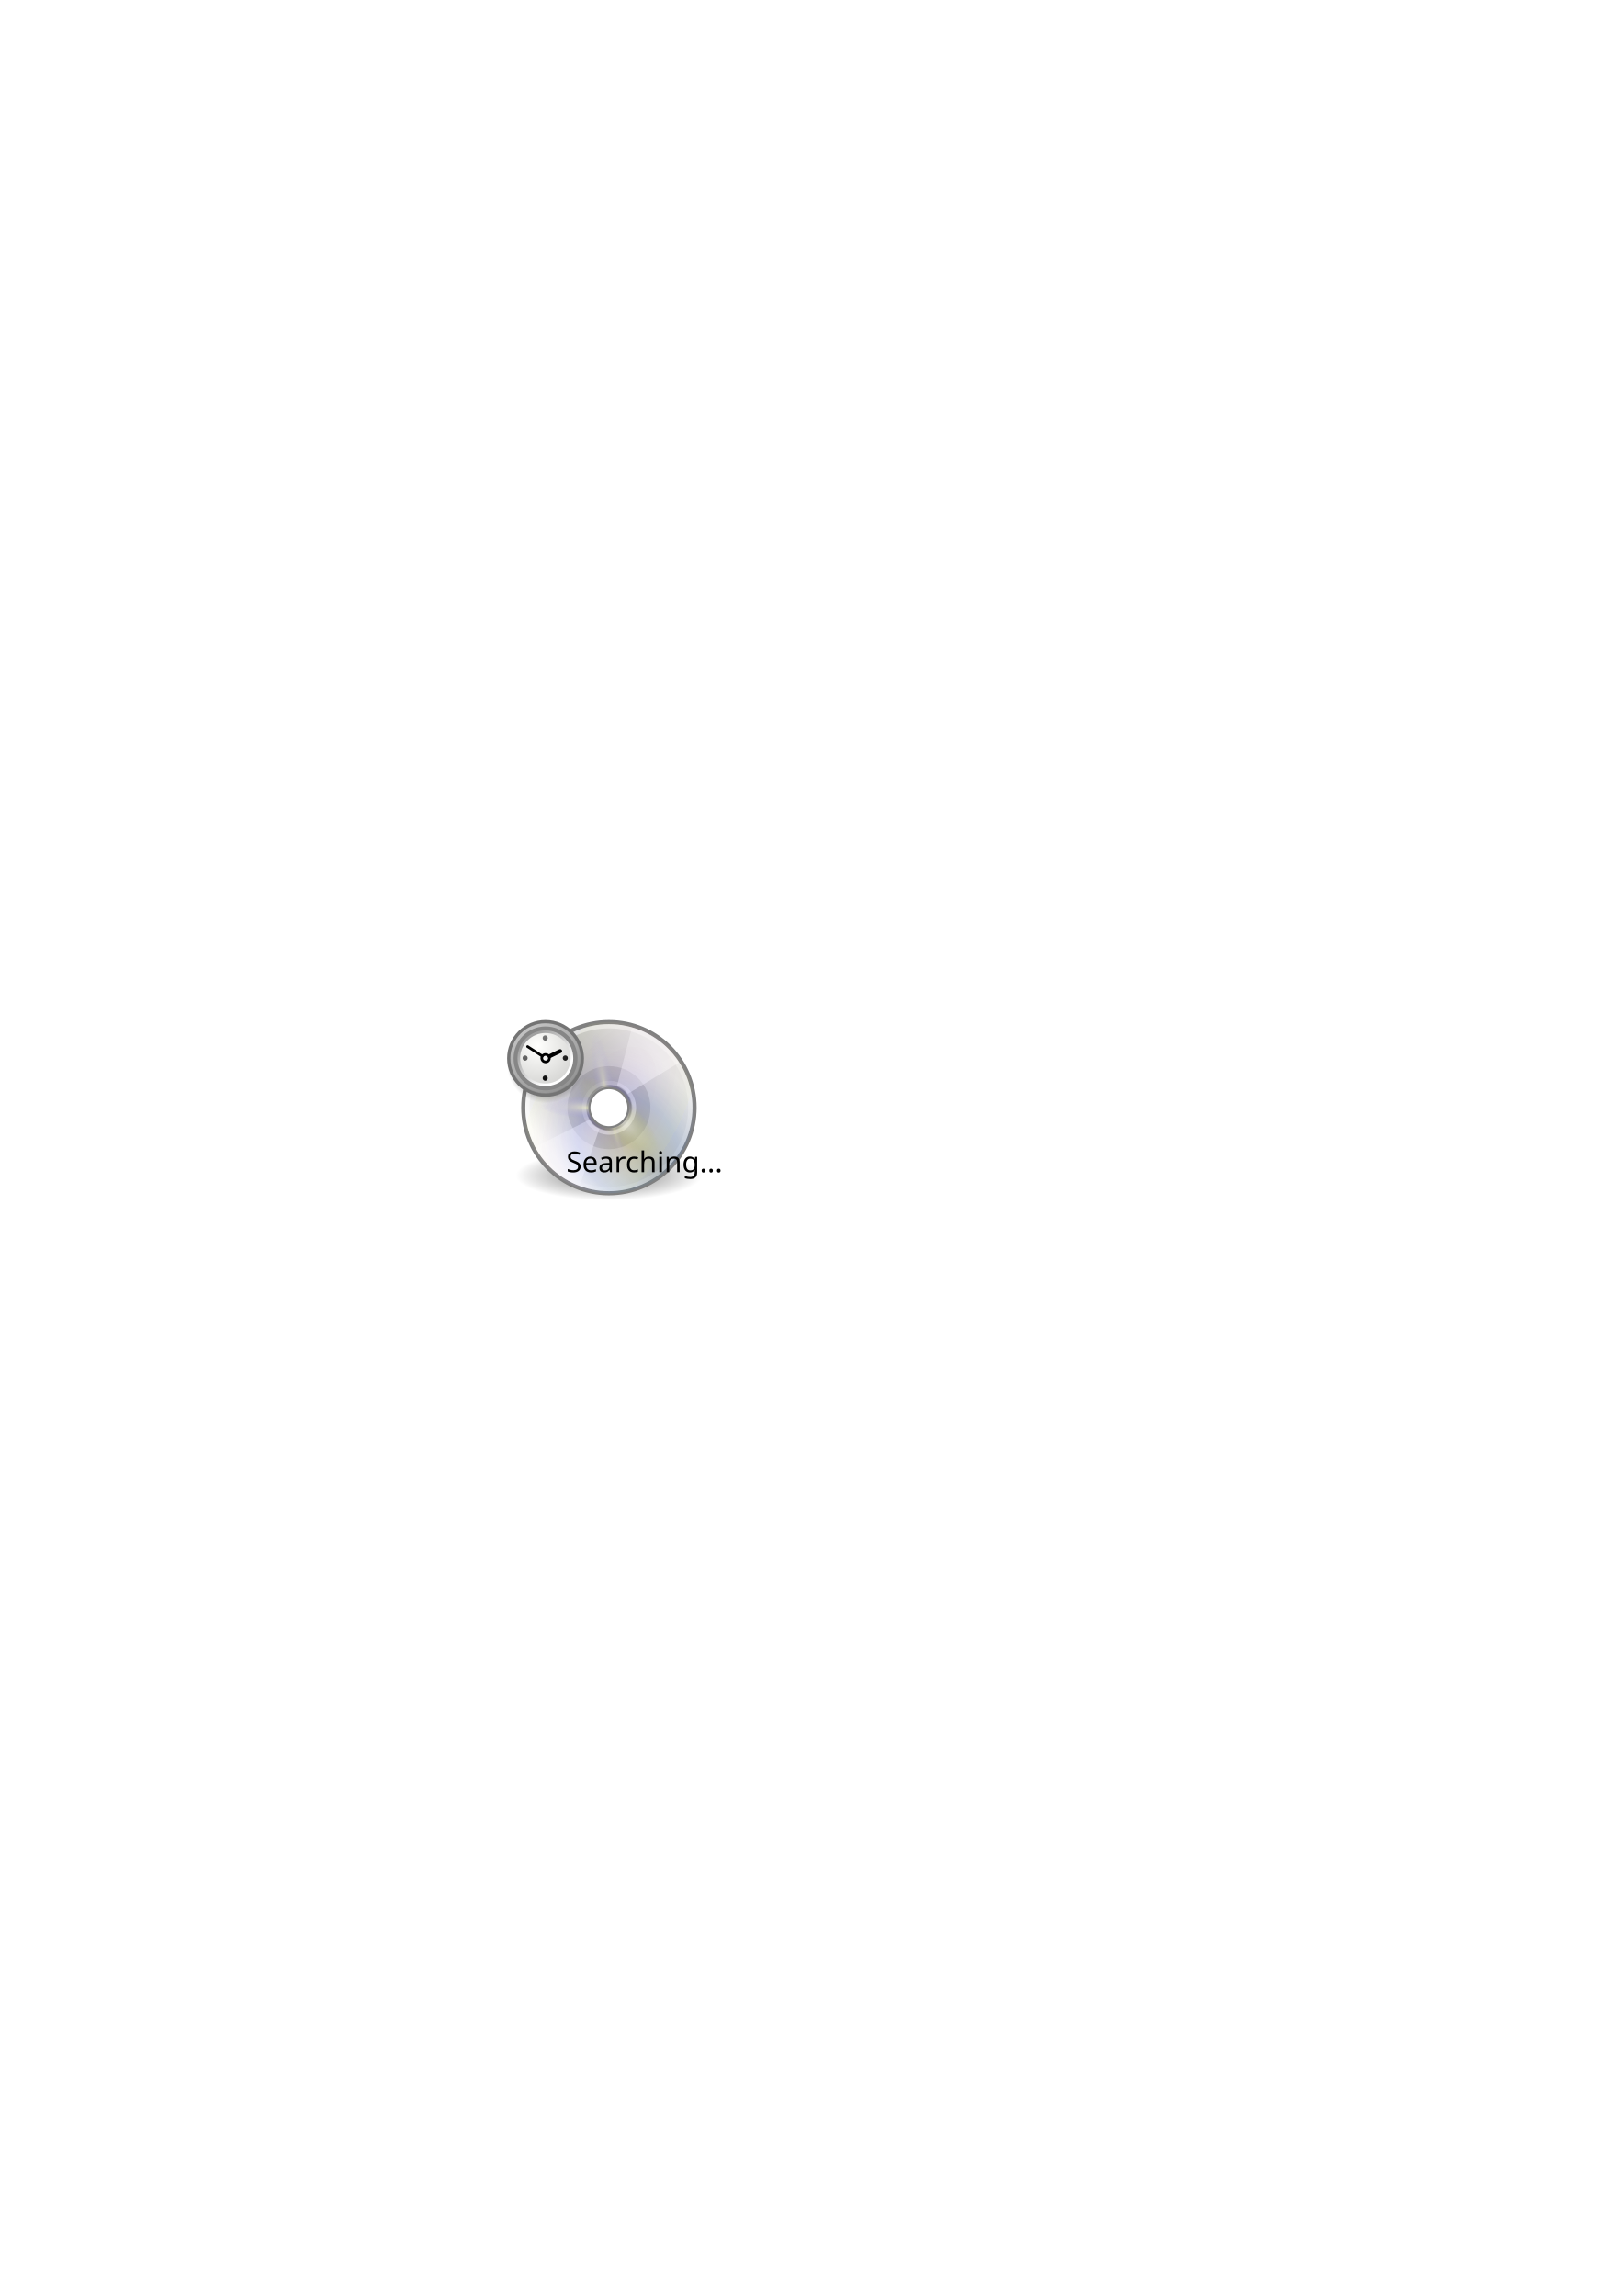
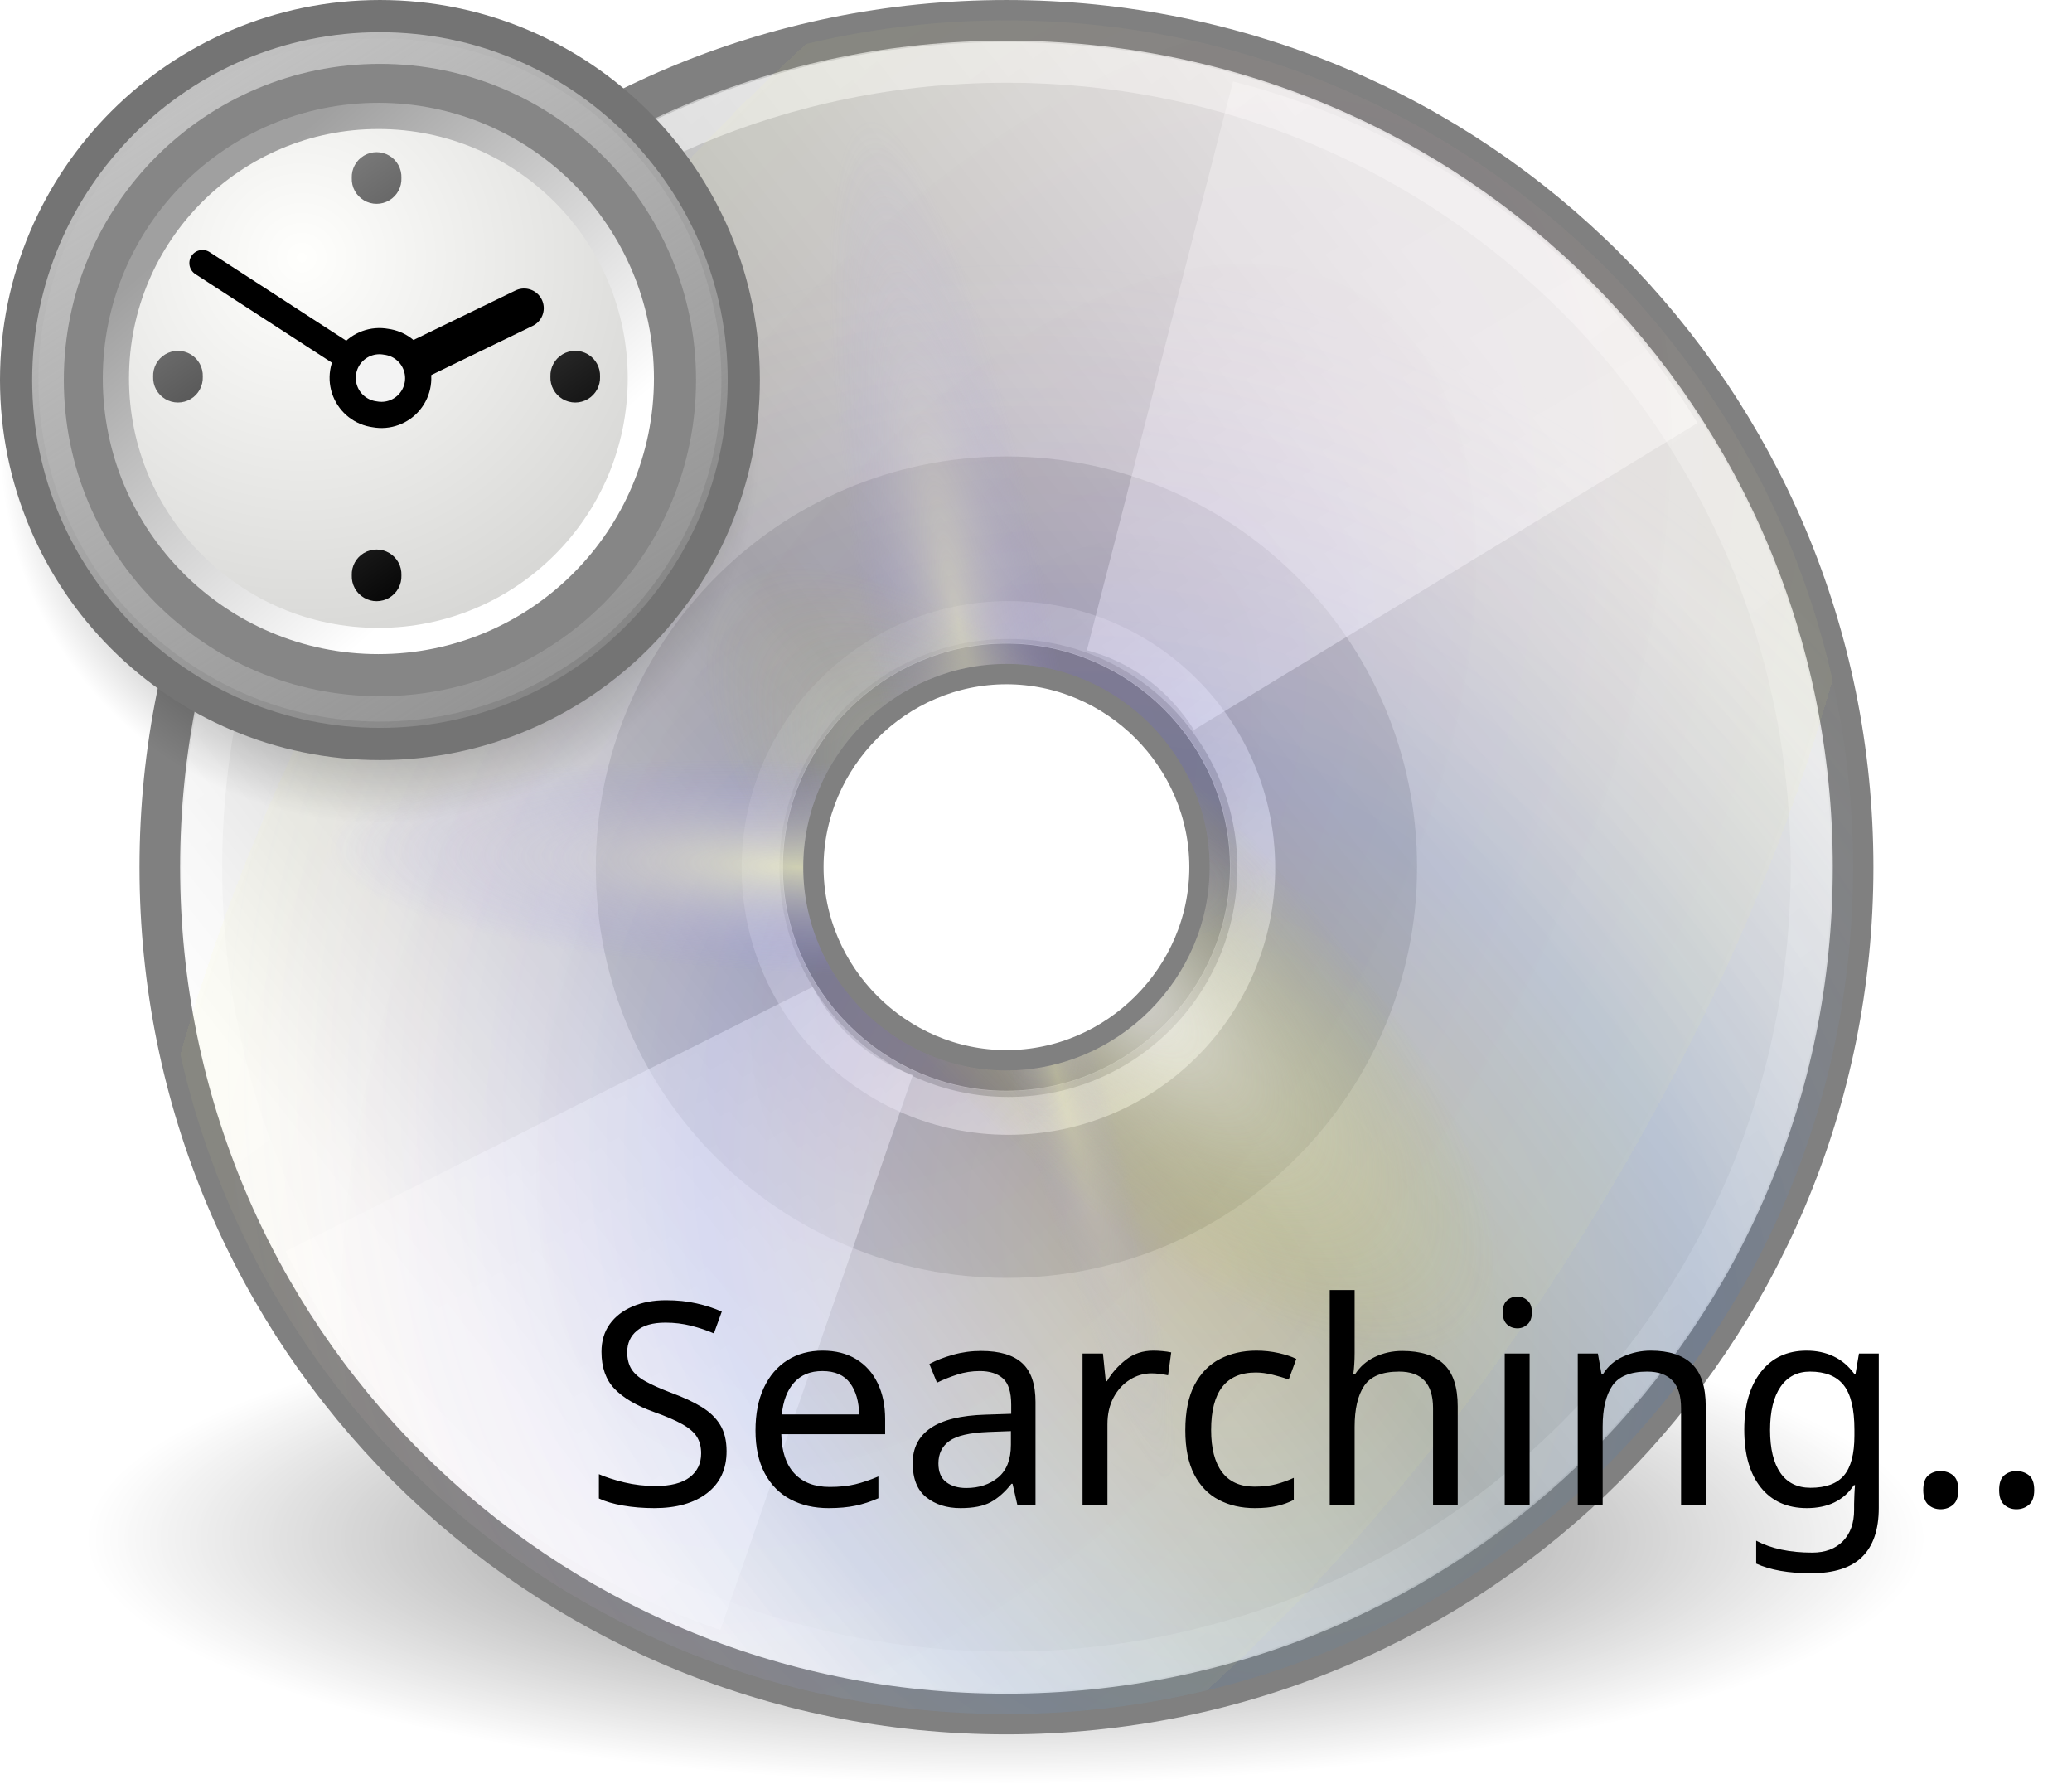
- <svg xmlns="http://www.w3.org/2000/svg" xmlns:xlink="http://www.w3.org/1999/xlink" width="210mm" height="297mm" id="svg2">
+ <svg xmlns="http://www.w3.org/2000/svg" xmlns:xlink="http://www.w3.org/1999/xlink" width="102.446" height="88.162" id="svg2" version="1.0">
  <defs id="defs4">
    <linearGradient y2="37.964" x2="29.94" y1="1.39" x1="6.526" gradientUnits="userSpaceOnUse" id="linearGradient4809" xlink:href="#linearGradient4650" />
    <linearGradient y2="12.373" x2="14.409" y1="3.362" x1="8.088" gradientUnits="userSpaceOnUse" id="linearGradient4807" xlink:href="#linearGradient2111" />
    <linearGradient y2="12.373" x2="24.309" y1="3.362" x1="17.987" gradientUnits="userSpaceOnUse" id="linearGradient4805" xlink:href="#linearGradient2111" />
    <linearGradient y2="7.423" x2="19.359" y1="-1.588" x1="13.037" gradientUnits="userSpaceOnUse" id="linearGradient4803" xlink:href="#linearGradient2111" />
    <linearGradient y2="17.323" x2="19.359" y1="8.312" x1="13.037" gradientUnits="userSpaceOnUse" id="linearGradient4801" xlink:href="#linearGradient2111" />
    <linearGradient y2="25.884" x2="22.218" y1="7.789" x1="6.342" gradientUnits="userSpaceOnUse" id="linearGradient4799" xlink:href="#linearGradient42174" />
    <radialGradient r="29.293" fy="10.045" fx="11.902" cy="10.045" cx="11.902" gradientUnits="userSpaceOnUse" id="radialGradient4797" xlink:href="#linearGradient2145" />
    <linearGradient y2="52.091" x2="9.886" y1="37.197" x1="8.916" gradientTransform="matrix(1.909643,0,0,0.592783,-10.06194,-1.765898)" gradientUnits="userSpaceOnUse" id="linearGradient4795" xlink:href="#linearGradient2152" />
    <radialGradient r="11.5" fy="31" fx="23.75" cy="31" cx="23.75" gradientUnits="userSpaceOnUse" id="radialGradient4793" xlink:href="#linearGradient4642" />
    <radialGradient r="38.159" fy="7.268" fx="8.144" cy="7.268" cx="8.144" gradientTransform="matrix(0.968273,0,0,1.032767,3.353553,0.646447)" gradientUnits="userSpaceOnUse" id="radialGradient15668" xlink:href="#linearGradient15662" />
    <radialGradient r="86.708" fy="35.737" fx="33.967" cy="35.737" cx="33.967" gradientTransform="scale(0.960493,1.041132)" gradientUnits="userSpaceOnUse" id="radialGradient15658" xlink:href="#linearGradient259" />
    <radialGradient r="37.752" fy="3.756" fx="8.824" cy="3.756" cx="8.824" gradientTransform="matrix(0.968273,0,0,1.032767,3.353553,0.646447)" gradientUnits="userSpaceOnUse" id="radialGradient15656" xlink:href="#linearGradient269" />
    <linearGradient id="linearGradient259">
      <stop style="stop-color:#fafafa;stop-opacity:1;" offset="0" id="stop260" />
      <stop style="stop-color:#bbbbbb;stop-opacity:1;" offset="1" id="stop261" />
    </linearGradient>
    <linearGradient id="linearGradient269">
      <stop style="stop-color:#a3a3a3;stop-opacity:1;" offset="0" id="stop270" />
      <stop style="stop-color:#4c4c4c;stop-opacity:1;" offset="1" id="stop271" />
    </linearGradient>
    <linearGradient id="linearGradient15662">
      <stop style="stop-color:#ffffff;stop-opacity:1;" offset="0" id="stop15664" />
      <stop style="stop-color:#f8f8f8;stop-opacity:1;" offset="1" id="stop15666" />
    </linearGradient>
    <linearGradient id="linearGradient2152">
      <stop style="stop-color:#9aa29a;stop-opacity:1;" offset="0" id="stop2154" />
      <stop style="stop-color:#b5beb5;stop-opacity:1;" offset="1" id="stop2156" />
    </linearGradient>
    <linearGradient id="linearGradient2145">
      <stop id="stop2147" offset="0" style="stop-color:#fffffd;stop-opacity:1;" />
      <stop id="stop2149" offset="1" style="stop-color:#cbcbc9;stop-opacity:1;" />
    </linearGradient>
    <linearGradient id="linearGradient42174">
      <stop id="stop42176" offset="0" style="stop-color:#a0a0a0;stop-opacity:1;" />
      <stop id="stop42178" offset="1" style="stop-color:#ffffff;stop-opacity:1;" />
    </linearGradient>
    <linearGradient id="linearGradient2111">
      <stop id="stop2113" offset="0" style="stop-color:#838383;stop-opacity:1;" />
      <stop id="stop2115" offset="1" style="stop-color:#000000;stop-opacity:1;" />
    </linearGradient>
    <linearGradient id="linearGradient4642">
      <stop id="stop4644" offset="0" style="stop-color:#000000;stop-opacity:1;" />
      <stop id="stop4646" offset="1" style="stop-color:#000000;stop-opacity:0;" />
    </linearGradient>
    <linearGradient id="linearGradient4650">
      <stop id="stop4652" offset="0" style="stop-color:#c6c6c6;stop-opacity:1;" />
      <stop id="stop4654" offset="1" style="stop-color:#c6c6c6;stop-opacity:0;" />
    </linearGradient>
    <linearGradient id="linearGradient5048">
      <stop id="stop5050" offset="0" style="stop-color:black;stop-opacity:0;" />
      <stop style="stop-color:black;stop-opacity:1;" offset="0.5" id="stop5056" />
      <stop id="stop5052" offset="1" style="stop-color:black;stop-opacity:0;" />
    </linearGradient>
    <radialGradient xlink:href="#linearGradient4642" id="radialGradient2799" gradientUnits="userSpaceOnUse" cx="23.75" cy="31" fx="23.75" fy="31" r="11.5" />
    <linearGradient xlink:href="#linearGradient2152" id="linearGradient2801" gradientUnits="userSpaceOnUse" gradientTransform="matrix(1.909643,0,0,0.592783,-10.06194,-1.765898)" x1="8.916" y1="37.197" x2="9.886" y2="52.091" />
    <radialGradient xlink:href="#linearGradient2145" id="radialGradient2803" gradientUnits="userSpaceOnUse" cx="11.902" cy="10.045" fx="11.902" fy="10.045" r="29.293" />
    <linearGradient xlink:href="#linearGradient42174" id="linearGradient2805" gradientUnits="userSpaceOnUse" x1="6.342" y1="7.789" x2="22.218" y2="25.884" />
    <linearGradient xlink:href="#linearGradient2111" id="linearGradient2807" gradientUnits="userSpaceOnUse" x1="13.037" y1="8.312" x2="19.359" y2="17.323" />
    <linearGradient xlink:href="#linearGradient2111" id="linearGradient2809" gradientUnits="userSpaceOnUse" x1="13.037" y1="-1.588" x2="19.359" y2="7.423" />
    <linearGradient xlink:href="#linearGradient2111" id="linearGradient2811" gradientUnits="userSpaceOnUse" x1="17.987" y1="3.362" x2="24.309" y2="12.373" />
    <linearGradient xlink:href="#linearGradient2111" id="linearGradient2813" gradientUnits="userSpaceOnUse" x1="8.088" y1="3.362" x2="14.409" y2="12.373" />
    <linearGradient xlink:href="#linearGradient4650" id="linearGradient2815" gradientUnits="userSpaceOnUse" x1="6.526" y1="1.39" x2="29.94" y2="37.964" />
    <radialGradient gradientUnits="userSpaceOnUse" gradientTransform="matrix(1,0,0,0.25,0,31.22703)" r="22.627" fy="41.636" fx="23.335" cy="41.636" cx="23.335" id="radialGradient23425" xlink:href="#linearGradient23419" />
    <linearGradient y2="34.307" x2="32.511" y1="11.188" x1="14.997" gradientTransform="matrix(1.190476,0,0,1.190476,-4.224424,-2.5)" gradientUnits="userSpaceOnUse" id="linearGradient23400" xlink:href="#aigrd1" />
    <linearGradient y2="14.203" x2="35.391" y1="32.416" x1="12.274" gradientTransform="matrix(1.190476,0,0,1.190476,-4.224424,-2.500001)" gradientUnits="userSpaceOnUse" id="linearGradient23397" xlink:href="#aigrd2" />
    <linearGradient y2="28" x2="29" y1="14.625" x1="21.125" gradientTransform="matrix(1.25,0,0,1.25,-5.652995,-2.604165)" gradientUnits="userSpaceOnUse" id="linearGradient23393" xlink:href="#linearGradient4236" />
    <linearGradient y2="28" x2="29" y1="14.625" x1="21.125" gradientTransform="matrix(1.25,0,0,1.25,-5.652995,-2.604165)" gradientUnits="userSpaceOnUse" id="linearGradient23390" xlink:href="#linearGradient4236" />
    <linearGradient y2="54.698" x2="48.799" y1="3.61" x1="10.502" gradientUnits="userSpaceOnUse" id="linearGradient23387" xlink:href="#linearGradient6036" />
    <radialGradient r="21.333" fy="27.569" fx="37.751" cy="27.569" cx="37.751" gradientTransform="matrix(0.848684,0.95802,-0.782119,0.692834,18.69147,-20.52578)" gradientUnits="userSpaceOnUse" id="radialGradient23383" xlink:href="#linearGradient3394" />
    <radialGradient r="21.333" fy="38.807" fx="26.138" cy="38.807" cx="26.138" gradientTransform="matrix(0.769501,-1.2425,0.6703,0.415141,-21.77857,41.36563)" gradientUnits="userSpaceOnUse" id="radialGradient23380" xlink:href="#linearGradient3406" />
    <radialGradient r="21.333" fy="48.238" fx="53.557" cy="48.238" cx="53.557" gradientTransform="matrix(0.15845,-0.158988,0.432907,0.431441,-2.723645,15.00107)" gradientUnits="userSpaceOnUse" id="radialGradient23377" xlink:href="#linearGradient3421" />
    <radialGradient r="21.333" fy="33.378" fx="16.885" cy="33.378" cx="16.885" gradientTransform="matrix(5.184267e-3,-0.12286,0.544548,2.297824e-2,0.957234,26.30756)" gradientUnits="userSpaceOnUse" id="radialGradient23374" xlink:href="#linearGradient3435" />
    <radialGradient r="21.333" fy="21.618" fx="35.511" cy="21.618" cx="35.511" gradientTransform="matrix(0.105916,-1.91424e-2,0.104789,0.579807,17.13693,7.115158)" gradientUnits="userSpaceOnUse" id="radialGradient23371" xlink:href="#linearGradient3435" />
    <radialGradient r="21.333" fy="23.914" fx="133.841" cy="23.914" cx="133.841" gradientTransform="matrix(-5.04822e-2,1.387847e-2,-0.12844,-0.467196,35.41257,39.44172)" gradientUnits="userSpaceOnUse" id="radialGradient23368" xlink:href="#linearGradient3435" />
    <radialGradient r="21.333" fy="23.914" fx="133.841" cy="23.914" cx="133.841" gradientTransform="matrix(-5.04822e-2,1.387847e-2,-0.12844,-0.467196,35.41257,39.44172)" gradientUnits="userSpaceOnUse" id="radialGradient23365" xlink:href="#linearGradient3435" />
    <radialGradient r="21.333" fy="21.618" fx="35.511" cy="21.618" cx="35.511" gradientTransform="matrix(0.105916,-1.91424e-2,0.104789,0.579807,17.13693,7.115158)" gradientUnits="userSpaceOnUse" id="radialGradient23363" xlink:href="#linearGradient3435" />
    <radialGradient r="21.333" fy="33.378" fx="16.885" cy="33.378" cx="16.885" gradientTransform="matrix(5.184267e-3,-0.12286,0.544548,2.297824e-2,0.957234,26.30756)" gradientUnits="userSpaceOnUse" id="radialGradient23361" xlink:href="#linearGradient3435" />
    <radialGradient r="21.333" fy="48.238" fx="53.557" cy="48.238" cx="53.557" gradientTransform="matrix(0.15845,-0.158988,0.432907,0.431441,-2.723645,15.00107)" gradientUnits="userSpaceOnUse" id="radialGradient23359" xlink:href="#linearGradient3421" />
    <radialGradient r="21.333" fy="38.807" fx="26.138" cy="38.807" cx="26.138" gradientTransform="matrix(0.769501,-1.2425,0.6703,0.415141,-21.77857,41.36563)" gradientUnits="userSpaceOnUse" id="radialGradient23357" xlink:href="#linearGradient3406" />
    <radialGradient r="21.333" fy="27.569" fx="37.751" cy="27.569" cx="37.751" gradientTransform="matrix(0.848684,0.95802,-0.782119,0.692834,18.69147,-20.52578)" gradientUnits="userSpaceOnUse" id="radialGradient23355" xlink:href="#linearGradient3394" />
    <linearGradient y2="18.367" x2="17.743" y1="31.495" x1="28.703" gradientUnits="userSpaceOnUse" id="linearGradient23353" xlink:href="#linearGradient6028" />
    <linearGradient y2="54.698" x2="48.799" y1="3.61" x1="10.502" gradientUnits="userSpaceOnUse" id="linearGradient23351" xlink:href="#linearGradient6036" />
    <linearGradient y2="28" x2="29" y1="14.625" x1="21.125" gradientTransform="matrix(1.25,0,0,1.25,-5.652995,-2.604165)" gradientUnits="userSpaceOnUse" id="linearGradient23349" xlink:href="#linearGradient4236" />
    <linearGradient y2="28" x2="29" y1="14.625" x1="21.125" gradientTransform="matrix(1.25,0,0,1.25,-5.652995,-2.604165)" gradientUnits="userSpaceOnUse" id="linearGradient23347" xlink:href="#linearGradient4236" />
    <linearGradient y2="14.203" x2="35.391" y1="32.416" x1="12.274" gradientTransform="matrix(1.190476,0,0,1.190476,-4.224424,-2.500001)" gradientUnits="userSpaceOnUse" id="linearGradient23345" xlink:href="#aigrd2" />
    <linearGradient y2="34.307" x2="32.511" y1="11.188" x1="14.997" gradientTransform="matrix(1.190476,0,0,1.190476,-4.224424,-2.5)" gradientUnits="userSpaceOnUse" id="linearGradient23343" xlink:href="#aigrd1" />
    <radialGradient xlink:href="#linearGradient3406" id="radialGradient3449" gradientUnits="userSpaceOnUse" gradientTransform="matrix(0.769501,-1.2425,0.6703,0.415141,-21.77857,41.36563)" cx="26.138" cy="38.807" fx="26.138" fy="38.807" r="21.333" />
-     <radialGradient xlink:href="#linearGradient3435" id="radialGradient3447" gradientUnits="userSpaceOnUse" cx="133.841" cy="23.914" fx="133.841" fy="23.914" r="21.333" gradientTransform="matrix(-5.048220e-2,1.387847e-2,-0.12844,-0.467196,35.41257,39.44172)" />
-     <radialGradient xlink:href="#linearGradient3435" id="radialGradient3443" gradientUnits="userSpaceOnUse" gradientTransform="matrix(0.105916,-1.914240e-2,0.104789,0.579807,17.13693,7.115158)" cx="35.511" cy="21.618" fx="35.511" fy="21.618" r="21.333" />
+     <radialGradient xlink:href="#linearGradient3435" id="radialGradient3447" gradientUnits="userSpaceOnUse" cx="133.841" cy="23.914" fx="133.841" fy="23.914" r="21.333" gradientTransform="matrix(-5.04822e-2,1.387847e-2,-0.12844,-0.467196,35.41257,39.44172)" />
+     <radialGradient xlink:href="#linearGradient3435" id="radialGradient3443" gradientUnits="userSpaceOnUse" gradientTransform="matrix(0.105916,-1.91424e-2,0.104789,0.579807,17.13693,7.115158)" cx="35.511" cy="21.618" fx="35.511" fy="21.618" r="21.333" />
    <radialGradient xlink:href="#linearGradient3435" id="radialGradient3433" gradientUnits="userSpaceOnUse" gradientTransform="matrix(5.184267e-3,-0.12286,0.544548,2.297824e-2,0.957234,26.30756)" cx="16.885" cy="33.378" fx="16.885" fy="33.378" r="21.333" />
    <radialGradient xlink:href="#linearGradient3421" id="radialGradient3429" gradientUnits="userSpaceOnUse" gradientTransform="matrix(0.15845,-0.158988,0.432907,0.431441,-2.723645,15.00107)" cx="53.557" cy="48.238" fx="53.557" fy="48.238" r="21.333" />
    <radialGradient xlink:href="#linearGradient3394" id="radialGradient3392" cx="37.751" cy="27.569" fx="37.751" fy="27.569" r="21.333" gradientUnits="userSpaceOnUse" gradientTransform="matrix(0.848684,0.95802,-0.782119,0.692834,18.69147,-20.52578)" />
    <linearGradient gradientUnits="userSpaceOnUse" y2="54.698" x2="48.799" y1="3.61" x1="10.502" id="linearGradient6042" xlink:href="#linearGradient6036" />
    <linearGradient gradientUnits="userSpaceOnUse" y2="18.367" x2="17.743" y1="31.495" x1="28.703" id="linearGradient6034" xlink:href="#linearGradient6028" />
    <linearGradient y2="14.203" x2="35.391" y1="32.416" x1="12.274" gradientTransform="matrix(1.190476,0,0,1.190476,-4.224424,-2.500001)" gradientUnits="userSpaceOnUse" id="linearGradient4242" xlink:href="#aigrd2" />
    <linearGradient gradientTransform="matrix(1.25,0,0,1.25,-5.652995,-2.604165)" gradientUnits="userSpaceOnUse" y2="28" x2="29" y1="14.625" x1="21.125" id="linearGradient4224" xlink:href="#linearGradient4236" />
    <linearGradient gradientTransform="matrix(1.25,0,0,1.25,-5.652995,-2.604165)" gradientUnits="userSpaceOnUse" y2="28" x2="29" y1="14.625" x1="21.125" id="linearGradient4222" xlink:href="#linearGradient4236" />
    <linearGradient gradientTransform="matrix(1.190476,0,0,1.190476,-4.224424,-2.5)" y2="34.307" x2="32.511" y1="11.188" x1="14.997" gradientUnits="userSpaceOnUse" id="linearGradient3912" xlink:href="#aigrd1" />
    <linearGradient y2="34.307" x2="32.511" y1="11.188" x1="14.997" gradientUnits="userSpaceOnUse" id="aigrd1">
      <stop id="stop3034" style="stop-color:#EBEBEB" offset="0" />
      <stop id="stop3036" style="stop-color:#FFFFFF" offset="0.5" />
      <stop id="stop3038" style="stop-color:#EBEBEB" offset="1" />
    </linearGradient>
    <linearGradient y2="14.203" x2="35.391" y1="32.416" x1="12.274" gradientUnits="userSpaceOnUse" id="aigrd2">
      <stop id="stop3043" style="stop-color:#FBFBFB" offset="0" />
      <stop id="stop3045" style="stop-color:#B6B6B6" offset="0.5" />
      <stop id="stop3047" style="stop-color:#E4E4E4" offset="1" />
    </linearGradient>
    <linearGradient id="linearGradient4236">
      <stop id="stop4238" offset="0" style="stop-color:#ffffff;stop-opacity:0.327;" />
      <stop id="stop4240" offset="1" style="stop-color:#ffffff;stop-opacity:0.604;" />
    </linearGradient>
    <linearGradient id="linearGradient6028">
      <stop id="stop6030" offset="0" style="stop-color:#ffffff;stop-opacity:1;" />
      <stop id="stop6032" offset="1" style="stop-color:#ffffff;stop-opacity:0;" />
    </linearGradient>
    <linearGradient id="linearGradient6036">
      <stop id="stop6038" offset="0" style="stop-color:#ffffff;stop-opacity:1;" />
      <stop id="stop6040" offset="1" style="stop-color:#ffffff;stop-opacity:0;" />
    </linearGradient>
    <linearGradient id="linearGradient3394" gradientUnits="userSpaceOnUse" x1="12.274" y1="32.416" x2="35.391" y2="14.203">
      <stop offset="0" style="stop-color:#fff307;stop-opacity:1;" id="stop3396" />
      <stop offset="0.5" style="stop-color:#166eff;stop-opacity:1;" id="stop3398" />
      <stop offset="1" style="stop-color:#ffffff;stop-opacity:0;" id="stop3400" />
    </linearGradient>
    <linearGradient y2="14.203" x2="35.391" y1="32.416" x1="12.274" gradientUnits="userSpaceOnUse" id="linearGradient3406">
      <stop id="stop3408" style="stop-color:#b307ff;stop-opacity:0.822;" offset="0" />
      <stop id="stop3410" style="stop-color:#f0ff8b;stop-opacity:0.644;" offset="1" />
      <stop id="stop3412" style="stop-color:#ffffff;stop-opacity:0;" offset="1" />
    </linearGradient>
    <linearGradient id="linearGradient3421" gradientUnits="userSpaceOnUse" x1="12.274" y1="32.416" x2="35.391" y2="14.203">
      <stop offset="0" style="stop-color:#ffffff;stop-opacity:1;" id="stop3423" />
      <stop offset="1" style="stop-color:#b8c04c;stop-opacity:0;" id="stop3427" />
    </linearGradient>
    <linearGradient y2="14.203" x2="35.391" y1="32.416" x1="12.274" gradientUnits="userSpaceOnUse" id="linearGradient3435">
      <stop id="stop3437" style="stop-color:#ffffc8;stop-opacity:1;" offset="0" />
      <stop id="stop3439" style="stop-color:#9a91ef;stop-opacity:0;" offset="1" />
    </linearGradient>
    <linearGradient id="linearGradient23419">
      <stop id="stop23421" offset="0" style="stop-color:#000000;stop-opacity:1;" />
      <stop id="stop23423" offset="1" style="stop-color:#000000;stop-opacity:0;" />
    </linearGradient>
-     <radialGradient r="14.672" fy="40.266" fx="23.865" cy="40.266" cx="23.865" gradientTransform="matrix(1,0,0,0.340361,-1.298439e-15,26.56102)" gradientUnits="userSpaceOnUse" id="radialGradient4721" xlink:href="#linearGradient4711" />
-     <radialGradient gradientUnits="userSpaceOnUse" gradientTransform="matrix(1,0,0,0.340361,1.187419e-15,26.56102)" r="14.672" fy="40.266" fx="23.865" cy="40.266" cx="23.865" id="radialGradient4717" xlink:href="#linearGradient4711" />
+     <radialGradient r="14.672" fy="40.266" fx="23.865" cy="40.266" cx="23.865" gradientTransform="matrix(1,0,0,0.340361,0,26.56102)" gradientUnits="userSpaceOnUse" id="radialGradient4721" xlink:href="#linearGradient4711" />
+     <radialGradient gradientUnits="userSpaceOnUse" gradientTransform="matrix(1,0,0,0.340361,0,26.56102)" r="14.672" fy="40.266" fx="23.865" cy="40.266" cx="23.865" id="radialGradient4717" xlink:href="#linearGradient4711" />
    <linearGradient gradientTransform="matrix(-1,0,0,1,49.62363,-9.63433)" y2="54.634" x2="10.872" y1="15.555" x1="10.872" gradientUnits="userSpaceOnUse" id="linearGradient4707" xlink:href="#linearGradient4697" />
    <linearGradient gradientUnits="userSpaceOnUse" y2="54.634" x2="10.872" y1="15.555" x1="10.872" id="linearGradient4703" xlink:href="#linearGradient4697" />
-     <radialGradient r="20.531" fy="35.878" fx="24.446" cy="35.878" cx="24.446" gradientTransform="matrix(2.049266,-1.696401e-32,0,2.049266,-25.65002,-37.31089)" gradientUnits="userSpaceOnUse" id="radialGradient1366" xlink:href="#linearGradient11520" />
-     <radialGradient r="6.566" fy="44.565" fx="30.204" cy="44.565" cx="30.204" gradientTransform="matrix(1,0,0,0.338462,2.220359e-14,29.48178)" gradientUnits="userSpaceOnUse" id="radialGradient1356" xlink:href="#linearGradient11508" />
-     <radialGradient r="3.834" fy="15.048" fx="27.577" cy="15.048" cx="27.577" gradientTransform="matrix(1.243453,2.106784e-16,-2.106784e-16,1.243453,-6.713754,-3.742847)" gradientUnits="userSpaceOnUse" id="radialGradient1354" xlink:href="#linearGradient11494" />
-     <radialGradient r="3.834" fy="16.049" fx="27.577" cy="16.049" cx="27.577" gradientTransform="matrix(1.243453,2.106784e-16,-2.106784e-16,1.243453,-6.713754,-3.742847)" gradientUnits="userSpaceOnUse" id="radialGradient1352" xlink:href="#linearGradient11494" />
-     <radialGradient r="20.531" fy="35.878" fx="24.446" cy="35.878" cx="24.446" gradientTransform="matrix(1.995058,-1.651527e-32,0,1.995058,-24.32488,-35.70087)" gradientUnits="userSpaceOnUse" id="radialGradient1350" xlink:href="#linearGradient11520" />
-     <radialGradient r="6.566" fy="44.565" fx="30.204" cy="44.565" cx="30.204" gradientTransform="matrix(1,0,0,0.338462,-1.353344e-14,29.48178)" gradientUnits="userSpaceOnUse" id="radialGradient1348" xlink:href="#linearGradient11508" />
-     <radialGradient xlink:href="#linearGradient11508" id="radialGradient11532" gradientUnits="userSpaceOnUse" gradientTransform="matrix(1,0,0,0.338462,3.185827e-15,29.48178)" cx="30.204" cy="44.565" fx="30.204" fy="44.565" r="6.566" />
-     <radialGradient xlink:href="#linearGradient11520" id="radialGradient11526" cx="24.446" cy="35.878" fx="24.446" fy="35.878" r="20.531" gradientUnits="userSpaceOnUse" gradientTransform="matrix(1.995058,-1.651527e-32,0,1.995058,-24.32488,-35.70087)" />
-     <radialGradient xlink:href="#linearGradient11508" id="radialGradient11514" cx="30.204" cy="44.565" fx="30.204" fy="44.565" r="6.566" gradientTransform="matrix(1,0,0,0.338462,2.166583e-14,29.48178)" gradientUnits="userSpaceOnUse" />
-     <radialGradient xlink:href="#linearGradient11494" id="radialGradient11504" gradientUnits="userSpaceOnUse" gradientTransform="matrix(1.243453,2.106784e-16,-2.106784e-16,1.243453,-6.713754,-3.742847)" cx="27.577" cy="16.049" fx="27.577" fy="16.049" r="3.834" />
-     <radialGradient xlink:href="#linearGradient11494" id="radialGradient11500" cx="27.577" cy="15.048" fx="27.577" fy="15.048" r="3.834" gradientUnits="userSpaceOnUse" gradientTransform="matrix(1.243453,2.106784e-16,-2.106784e-16,1.243453,-6.713754,-3.742847)" />
+     <radialGradient r="20.531" fy="35.878" fx="24.446" cy="35.878" cx="24.446" gradientTransform="matrix(2.049266,0,0,2.049266,-25.65002,-37.31089)" gradientUnits="userSpaceOnUse" id="radialGradient1366" xlink:href="#linearGradient11520" />
+     <radialGradient r="6.566" fy="44.565" fx="30.204" cy="44.565" cx="30.204" gradientTransform="matrix(1,0,0,0.338462,0,29.48178)" gradientUnits="userSpaceOnUse" id="radialGradient1356" xlink:href="#linearGradient11508" />
+     <radialGradient r="3.834" fy="15.048" fx="27.577" cy="15.048" cx="27.577" gradientTransform="matrix(1.243453,0,0,1.243453,-6.713754,-3.742847)" gradientUnits="userSpaceOnUse" id="radialGradient1354" xlink:href="#linearGradient11494" />
+     <radialGradient r="3.834" fy="16.049" fx="27.577" cy="16.049" cx="27.577" gradientTransform="matrix(1.243453,0,0,1.243453,-6.713754,-3.742847)" gradientUnits="userSpaceOnUse" id="radialGradient1352" xlink:href="#linearGradient11494" />
+     <radialGradient r="20.531" fy="35.878" fx="24.446" cy="35.878" cx="24.446" gradientTransform="matrix(1.995058,0,0,1.995058,-24.32488,-35.70087)" gradientUnits="userSpaceOnUse" id="radialGradient1350" xlink:href="#linearGradient11520" />
+     <radialGradient r="6.566" fy="44.565" fx="30.204" cy="44.565" cx="30.204" gradientTransform="matrix(1,0,0,0.338462,0,29.48178)" gradientUnits="userSpaceOnUse" id="radialGradient1348" xlink:href="#linearGradient11508" />
+     <radialGradient xlink:href="#linearGradient11508" id="radialGradient11532" gradientUnits="userSpaceOnUse" gradientTransform="matrix(1,0,0,0.338462,0,29.48178)" cx="30.204" cy="44.565" fx="30.204" fy="44.565" r="6.566" />
+     <radialGradient xlink:href="#linearGradient11520" id="radialGradient11526" cx="24.446" cy="35.878" fx="24.446" fy="35.878" r="20.531" gradientUnits="userSpaceOnUse" gradientTransform="matrix(1.995058,0,0,1.995058,-24.32488,-35.70087)" />
+     <radialGradient xlink:href="#linearGradient11508" id="radialGradient11514" cx="30.204" cy="44.565" fx="30.204" fy="44.565" r="6.566" gradientTransform="matrix(1,0,0,0.338462,0,29.48178)" gradientUnits="userSpaceOnUse" />
+     <radialGradient xlink:href="#linearGradient11494" id="radialGradient11504" gradientUnits="userSpaceOnUse" gradientTransform="matrix(1.243453,0,0,1.243453,-6.713754,-3.742847)" cx="27.577" cy="16.049" fx="27.577" fy="16.049" r="3.834" />
+     <radialGradient xlink:href="#linearGradient11494" id="radialGradient11500" cx="27.577" cy="15.048" fx="27.577" fy="15.048" r="3.834" gradientUnits="userSpaceOnUse" gradientTransform="matrix(1.243453,0,0,1.243453,-6.713754,-3.742847)" />
    <radialGradient xlink:href="#linearGradient11399" id="radialGradient11441" gradientUnits="userSpaceOnUse" gradientTransform="matrix(1,0,0,0.487395,0,20.06483)" cx="12.071" cy="39.143" fx="12.071" fy="39.143" r="8.5" />
    <linearGradient xlink:href="#linearGradient11415" id="linearGradient11439" gradientUnits="userSpaceOnUse" gradientTransform="translate(-60.85714,0.428571)" x1="13.267" y1="19.774" x2="26.759" y2="33.462" />
    <linearGradient xlink:href="#linearGradient11415" id="linearGradient11427" gradientUnits="userSpaceOnUse" x1="9.696" y1="9.346" x2="35.68" y2="39.034" gradientTransform="translate(-60.57143,0)" />
    <linearGradient xlink:href="#linearGradient11415" id="linearGradient11425" gradientUnits="userSpaceOnUse" x1="15.828" y1="3.774" x2="43.616" y2="34.462" gradientTransform="translate(-60.28571,-0.285714)" />
    <linearGradient id="linearGradient11399">
      <stop style="stop-color:#000000;stop-opacity:1;" offset="0" id="stop11401" />
      <stop style="stop-color:#000000;stop-opacity:0;" offset="1" id="stop11403" />
    </linearGradient>
    <linearGradient id="linearGradient11415">
      <stop style="stop-color:#204a87;stop-opacity:0;" offset="0" id="stop11417" />
      <stop id="stop11423" offset="0.5" style="stop-color:#204a87;stop-opacity:1;" />
      <stop style="stop-color:#204a87;stop-opacity:0;" offset="1" id="stop11419" />
    </linearGradient>
    <linearGradient id="linearGradient11494">
      <stop style="stop-color:#ef2929;stop-opacity:1;" offset="0" id="stop11496" />
      <stop style="stop-color:#ef2929;stop-opacity:0;" offset="1" id="stop11498" />
    </linearGradient>
    <linearGradient id="linearGradient11508">
      <stop style="stop-color:#000000;stop-opacity:1;" offset="0" id="stop11510" />
      <stop style="stop-color:#000000;stop-opacity:0;" offset="1" id="stop11512" />
    </linearGradient>
    <linearGradient id="linearGradient11520">
      <stop style="stop-color:#ffffff;stop-opacity:1;" offset="0" id="stop11522" />
      <stop style="stop-color:#dcdcdc;stop-opacity:1;" offset="1" id="stop11524" />
    </linearGradient>
    <linearGradient id="linearGradient4697">
      <stop id="stop4699" offset="0" style="stop-color:#ffffff;stop-opacity:1;" />
      <stop id="stop4701" offset="1" style="stop-color:#ffffff;stop-opacity:0;" />
    </linearGradient>
    <linearGradient id="linearGradient4711">
      <stop id="stop4713" offset="0" style="stop-color:#000000;stop-opacity:1;" />
      <stop id="stop4715" offset="1" style="stop-color:#000000;stop-opacity:0;" />
    </linearGradient>
  </defs>
-   <g id="layer1">
+   <g id="layer1" transform="translate(-247.8879,-498.668)">
    <g id="g2733" transform="translate(318.889,501.1479)">
      <g style="display:inline" id="layer5">
        <g id="g3090" transform="matrix(2.009333,0,0,2.009333,-70.16035,-9.847466)">
          <path transform="matrix(1,0,0,1.066291,1,-2.885106)" d="M 45.962,41.636 A 22.627,5.657 0 1 1 0.707,41.636 A 22.627,5.657 0 1 1 45.962,41.636 z" id="path23417" style="opacity:0.55;fill:url(#radialGradient23425);fill-opacity:1;fill-rule:evenodd;stroke:none;stroke-width:2;stroke-linecap:butt;stroke-linejoin:miter;marker:none;marker-start:none;marker-mid:none;marker-end:none;stroke-miterlimit:4;stroke-dasharray:none;stroke-dashoffset:0;stroke-opacity:1;visibility:visible;display:inline;overflow:visible" />
          <path style="fill:url(#linearGradient23400);fill-rule:nonzero;stroke:none;stroke-miterlimit:4" d="M 24.347,4.167 C 12.799,4.167 3.514,13.452 3.514,25 C 3.514,36.548 12.799,45.833 24.347,45.833 C 35.895,45.833 45.18,36.548 45.18,25 C 45.18,13.452 35.895,4.167 24.347,4.167 L 24.347,4.167 z M 24.347,30 C 21.609,30 19.347,27.738 19.347,25 C 19.347,22.262 21.609,20 24.347,20 C 27.085,20 29.347,22.262 29.347,25 C 29.347,27.738 27.085,30 24.347,30 z" id="path3040" />
          <path style="fill:url(#linearGradient23397);fill-rule:nonzero;stroke:#808080;stroke-miterlimit:4;stroke-opacity:1" d="M 24.347,4.167 C 12.799,4.167 3.514,13.452 3.514,25 C 3.514,36.548 12.799,45.833 24.347,45.833 C 35.895,45.833 45.18,36.548 45.18,25 C 45.18,13.452 35.895,4.167 24.347,4.167 L 24.347,4.167 z M 24.347,30 C 21.609,30 19.347,27.738 19.347,25 C 19.347,22.262 21.609,20 24.347,20 C 27.085,20 29.347,22.262 29.347,25 C 29.347,27.738 27.085,30 24.347,30 z" id="path3049" />
          <path style="opacity:0.11;fill-rule:nonzero;stroke:none;stroke-miterlimit:4" d="M 24.347,14.896 C 18.704,14.896 14.243,19.489 14.243,25 C 14.243,30.643 18.836,35.104 24.347,35.104 C 29.99,35.104 34.451,30.511 34.451,25 C 34.451,19.357 29.858,14.896 24.347,14.896 L 24.347,14.896 z M 24.347,30.511 C 21.329,30.511 18.836,28.018 18.836,25 C 18.836,21.982 21.329,19.489 24.347,19.489 C 27.365,19.489 29.858,21.982 29.858,25 C 29.858,28.018 27.365,30.511 24.347,30.511 z" id="path3051" />
          <path id="path3916" d="M 29.922,5.669 L 26.326,19.664 C 27.45,19.963 28.35,20.659 28.961,21.622 L 41.353,14.073 C 38.818,9.943 34.749,6.905 29.922,5.669 z" style="fill:url(#linearGradient23393);fill-opacity:1;fill-rule:nonzero;stroke:none;stroke-miterlimit:4;stroke-opacity:1" />
          <path style="fill:url(#linearGradient23390);fill-opacity:1;fill-rule:nonzero;stroke:none;stroke-miterlimit:4;stroke-opacity:1" d="M 17.308,43.766 L 22.043,30.115 C 20.947,29.724 20.108,28.956 19.578,27.946 L 6.607,34.451 C 8.794,38.775 12.599,42.137 17.308,43.766 z" id="path4214" />
          <path id="path5264" d="M 24.347,5.202 C 13.373,5.202 4.549,14.026 4.549,25 C 4.549,35.974 13.373,44.798 24.347,44.798 C 35.321,44.798 44.145,35.974 44.145,25 C 44.145,14.026 35.321,5.202 24.347,5.202 L 24.347,5.202 z" style="opacity:0.546;fill:none;fill-rule:nonzero;stroke:url(#linearGradient23387);stroke-miterlimit:4;stroke-opacity:1" />
          <path transform="translate(8.838835e-2,8.838865e-2)" d="M 30.406,24.931 A 6.099,6.099 0 1 1 18.208,24.931 A 6.099,6.099 0 1 1 30.406,24.931 z" id="path6026" style="opacity:0.672;fill:none;fill-opacity:0.316;fill-rule:nonzero;stroke:url(#linearGradient23353);stroke-width:0.931;stroke-linecap:butt;stroke-linejoin:miter;marker:none;marker-start:none;marker-mid:none;marker-end:none;stroke-miterlimit:4;stroke-dashoffset:0;stroke-opacity:1;visibility:visible;display:inline;overflow:visible" />
          <path id="path3390" d="M 24.347,4.167 C 12.799,4.167 3.514,13.452 3.514,25 C 3.514,36.548 12.799,45.833 24.347,45.833 C 35.895,45.833 45.18,36.548 45.18,25 C 45.18,13.452 35.895,4.167 24.347,4.167 L 24.347,4.167 z M 24.347,30 C 21.609,30 19.347,27.738 19.347,25 C 19.347,22.262 21.609,20 24.347,20 C 27.085,20 29.347,22.262 29.347,25 C 29.347,27.738 27.085,30 24.347,30 z" style="opacity:0.114;fill:url(#radialGradient23383);fill-opacity:1;fill-rule:nonzero;stroke:none;stroke-miterlimit:4;stroke-opacity:1" />
          <path style="opacity:0.097;fill:url(#radialGradient23380);fill-opacity:1;fill-rule:nonzero;stroke:none;stroke-miterlimit:4;stroke-opacity:1" d="M 24.347,4.167 C 12.799,4.167 3.514,13.452 3.514,25 C 3.514,36.548 12.799,45.833 24.347,45.833 C 35.895,45.833 45.18,36.548 45.18,25 C 45.18,13.452 35.895,4.167 24.347,4.167 L 24.347,4.167 z M 24.347,30 C 21.609,30 19.347,27.738 19.347,25 C 19.347,22.262 21.609,20 24.347,20 C 27.085,20 29.347,22.262 29.347,25 C 29.347,27.738 27.085,30 24.347,30 z" id="path3404" />
          <path id="path3419" d="M 24.347,4.167 C 12.799,4.167 3.514,13.452 3.514,25 C 3.514,36.548 12.799,45.833 24.347,45.833 C 35.895,45.833 45.18,36.548 45.18,25 C 45.18,13.452 35.895,4.167 24.347,4.167 L 24.347,4.167 z M 24.347,30 C 21.609,30 19.347,27.738 19.347,25 C 19.347,22.262 21.609,20 24.347,20 C 27.085,20 29.347,22.262 29.347,25 C 29.347,27.738 27.085,30 24.347,30 z" style="opacity:0.714;fill:url(#radialGradient23377);fill-opacity:1;fill-rule:nonzero;stroke:none;stroke-miterlimit:4;stroke-opacity:1" />
          <path style="opacity:0.623;fill:url(#radialGradient23374);fill-opacity:1;fill-rule:nonzero;stroke:none;stroke-miterlimit:4;stroke-opacity:1" d="M 24.347,4.167 C 12.799,4.167 3.514,13.452 3.514,25 C 3.514,36.548 12.799,45.833 24.347,45.833 C 35.895,45.833 45.18,36.548 45.18,25 C 45.18,13.452 35.895,4.167 24.347,4.167 L 24.347,4.167 z M 24.347,30 C 21.609,30 19.347,27.738 19.347,25 C 19.347,22.262 21.609,20 24.347,20 C 27.085,20 29.347,22.262 29.347,25 C 29.347,27.738 27.085,30 24.347,30 z" id="path3431" />
          <path id="path3441" d="M 24.347,4.167 C 12.799,4.167 3.514,13.452 3.514,25 C 3.514,36.548 12.799,45.833 24.347,45.833 C 35.895,45.833 45.18,36.548 45.18,25 C 45.18,13.452 35.895,4.167 24.347,4.167 L 24.347,4.167 z M 24.347,30 C 21.609,30 19.347,27.738 19.347,25 C 19.347,22.262 21.609,20 24.347,20 C 27.085,20 29.347,22.262 29.347,25 C 29.347,27.738 27.085,30 24.347,30 z" style="opacity:0.371;fill:url(#radialGradient23371);fill-opacity:1;fill-rule:nonzero;stroke:none;stroke-miterlimit:4;stroke-opacity:1" />
          <path style="opacity:0.234;fill:url(#radialGradient23368);fill-opacity:1;fill-rule:nonzero;stroke:none;stroke-miterlimit:4;stroke-opacity:1" d="M 24.347,4.167 C 12.799,4.167 3.514,13.452 3.514,25 C 3.514,36.548 12.799,45.833 24.347,45.833 C 35.895,45.833 45.18,36.548 45.18,25 C 45.18,13.452 35.895,4.167 24.347,4.167 L 24.347,4.167 z M 24.347,30 C 21.609,30 19.347,27.738 19.347,25 C 19.347,22.262 21.609,20 24.347,20 C 27.085,20 29.347,22.262 29.347,25 C 29.347,27.738 27.085,30 24.347,30 z" id="path3445" />
        </g>
        <g style="display:inline" id="g4031" transform="matrix(1.565476,0,0,1.565476,-89.78689,-21.2663)">
          <path style="fill:url(#radialGradient2799);fill-opacity:1;fill-rule:evenodd;stroke:none;stroke-width:2;stroke-linecap:round;stroke-linejoin:round;marker:none;marker-start:none;marker-mid:none;marker-end:none;stroke-miterlimit:4;stroke-dasharray:none;stroke-dashoffset:0;stroke-opacity:1;visibility:visible;display:inline;overflow:visible" id="path4640" d="M 35.25,31 A 11.5,11.5 0 1 1 12.25,31 A 11.5,11.5 0 1 1 35.25,31 z" transform="matrix(1.043478,0,0,1.043478,-0.782605,-6.347815)" />
          <g id="g3996" transform="matrix(1.007274,0,0,1.007274,-0.147468,-0.369498)">
            <path transform="matrix(0.851895,0,0,0.851895,3.527407,3.74826)" style="fill:url(#linearGradient2801);fill-opacity:1;fill-rule:evenodd;stroke:none;stroke-width:1;stroke-linecap:butt;stroke-linejoin:miter;marker:none;marker-start:none;marker-mid:none;marker-end:none;stroke-miterlimit:4;stroke-dashoffset:0;stroke-opacity:1;visibility:visible;display:inline;overflow:visible" d="M 20.794,11.071 L 12.015,21.275 L 12.785,22.035 L 20.794,11.071 z" id="path14341" />
            <path transform="matrix(0.851895,0,0,0.851895,3.527407,3.74826)" style="fill:#fefefe;fill-opacity:1;fill-rule:evenodd;stroke:none;stroke-width:1;stroke-linecap:butt;stroke-linejoin:miter;stroke-miterlimit:4;stroke-opacity:1" d="M 20.721,11.016 L 12.892,21.872 L 14.01,22.86 L 20.721,11.016 z" id="path18921" />
            <path style="fill:#868686;fill-opacity:1;fill-rule:evenodd;stroke:#747474;stroke-width:1.59;stroke-linecap:round;stroke-linejoin:round;stroke-miterlimit:4;stroke-dasharray:none;stroke-dashoffset:0;stroke-opacity:1" id="path27786" d="M 31.161,16.911 A 14.911,14.911 0 1 1 1.339,16.911 A 14.911,14.911 0 1 1 31.161,16.911 z" transform="matrix(0.758516,0,0,0.758516,11.64699,11.36668)" />
            <path style="fill:url(#radialGradient2803);fill-opacity:1;fill-rule:evenodd;stroke:url(#linearGradient2805);stroke-width:1.489;stroke-linecap:round;stroke-linejoin:round;stroke-miterlimit:4;stroke-dashoffset:0;stroke-opacity:1" id="path35549" d="M 31.161,16.911 A 14.911,14.911 0 1 1 1.339,16.911 A 14.911,14.911 0 1 1 31.161,16.911 z" transform="matrix(0.551948,0,0,0.551948,14.95445,14.8106)" />
            <g transform="matrix(-0.157038,1.007913,1.007913,0.157038,3.7725,-5.921374)" id="g4606">
              <path transform="matrix(0.925965,0,0,0.925965,11.99631,8.116076)" d="M 16.406,17.281 A 1.219,1.219 0 1 1 13.969,17.281 A 1.219,1.219 0 1 1 16.406,17.281 z" id="path34778" style="fill:#f3f3f3;fill-opacity:1;fill-rule:evenodd;stroke:#000000;stroke-width:0.87;stroke-linecap:round;stroke-linejoin:round;stroke-miterlimit:4;stroke-dashoffset:0;stroke-opacity:1" />
              <path id="path35559" d="M 25.56,22.971 L 23.411,18.168" style="fill:none;fill-opacity:0.75;fill-rule:evenodd;stroke:#000000;stroke-width:0.806;stroke-linecap:round;stroke-linejoin:miter;stroke-miterlimit:4;stroke-opacity:1" />
              <path id="path35561" d="M 23.258,28.15 L 25.251,25.275" style="fill:none;fill-opacity:0.75;fill-rule:evenodd;stroke:#000000;stroke-width:1.209;stroke-linecap:round;stroke-linejoin:miter;stroke-miterlimit:4;stroke-opacity:1" />
            </g>
            <path style="fill:url(#linearGradient2807);fill-opacity:1;fill-rule:evenodd;stroke:none;stroke-width:1.369;stroke-linecap:round;stroke-linejoin:round;stroke-miterlimit:4;stroke-dashoffset:0;stroke-opacity:1" id="path35563" d="M 17.324,7.693 A 0.619,0.619 0 1 1 16.087,7.693 A 0.619,0.619 0 1 1 17.324,7.693 z" transform="matrix(1.258273,0,0,1.258273,2.848178,8.180642)" />
            <path style="fill:url(#linearGradient2809);fill-opacity:1;fill-rule:evenodd;stroke:none;stroke-width:1.369;stroke-linecap:round;stroke-linejoin:round;stroke-miterlimit:4;stroke-dashoffset:0;stroke-opacity:1" id="path35565" d="M 17.324,7.693 A 0.619,0.619 0 1 1 16.087,7.693 A 0.619,0.619 0 1 1 17.324,7.693 z" transform="matrix(1.258273,0,0,1.258273,2.848178,20.63692)" />
            <path style="fill:url(#linearGradient2811);fill-opacity:1;fill-rule:evenodd;stroke:none;stroke-width:1.369;stroke-linecap:round;stroke-linejoin:round;stroke-miterlimit:4;stroke-dashoffset:0;stroke-opacity:1" id="path35567" d="M 17.324,7.693 A 0.619,0.619 0 1 1 16.087,7.693 A 0.619,0.619 0 1 1 17.324,7.693 z" transform="matrix(1.258273,0,0,1.258273,-3.37996,14.40877)" />
            <path style="fill:url(#linearGradient2813);fill-opacity:1;fill-rule:evenodd;stroke:none;stroke-width:1.369;stroke-linecap:round;stroke-linejoin:round;stroke-miterlimit:4;stroke-dashoffset:0;stroke-opacity:1" id="path35569" d="M 17.324,7.693 A 0.619,0.619 0 1 1 16.087,7.693 A 0.619,0.619 0 1 1 17.324,7.693 z" transform="matrix(1.258273,0,0,1.258273,9.076306,14.40877)" />
            <path transform="matrix(0.697996,0,0,0.697996,12.63045,12.39013)" d="M 31.161,16.911 A 14.911,14.911 0 1 1 1.339,16.911 A 14.911,14.911 0 1 1 31.161,16.911 z" id="path10651" style="fill:none;fill-opacity:1;fill-rule:evenodd;stroke:url(#linearGradient2815);stroke-width:1.422;stroke-linecap:round;stroke-linejoin:round;stroke-miterlimit:4;stroke-dashoffset:0;stroke-opacity:1" />
          </g>
        </g>
        <g style="display:inline" id="g3417" transform="matrix(-0.2401983,0,0,0.2401983,56.87573,83.42675)">
          <g transform="matrix(0.582036,0,0,0.582076,-63.9369,-62.75444)" id="g3419" />
          <text xml:space="preserve" style="font-size:58.285px;font-style:normal;font-variant:normal;font-weight:normal;font-stretch:normal;text-align:start;line-height:125%;writing-mode:lr-tb;text-anchor:start;fill:#000000;fill-opacity:1;stroke:none;stroke-width:1px;stroke-linecap:butt;stroke-linejoin:miter;stroke-opacity:1;font-family:Loma;-inkscape-font-specification:Loma" x="-412.072" y="-47.869" id="text3445" transform="scale(-1,1)">
            <tspan id="tspan3447" x="-412.072" y="-47.869">Searching...</tspan>
          </text>
        </g>
      </g>
    </g>
  </g>
</svg>
